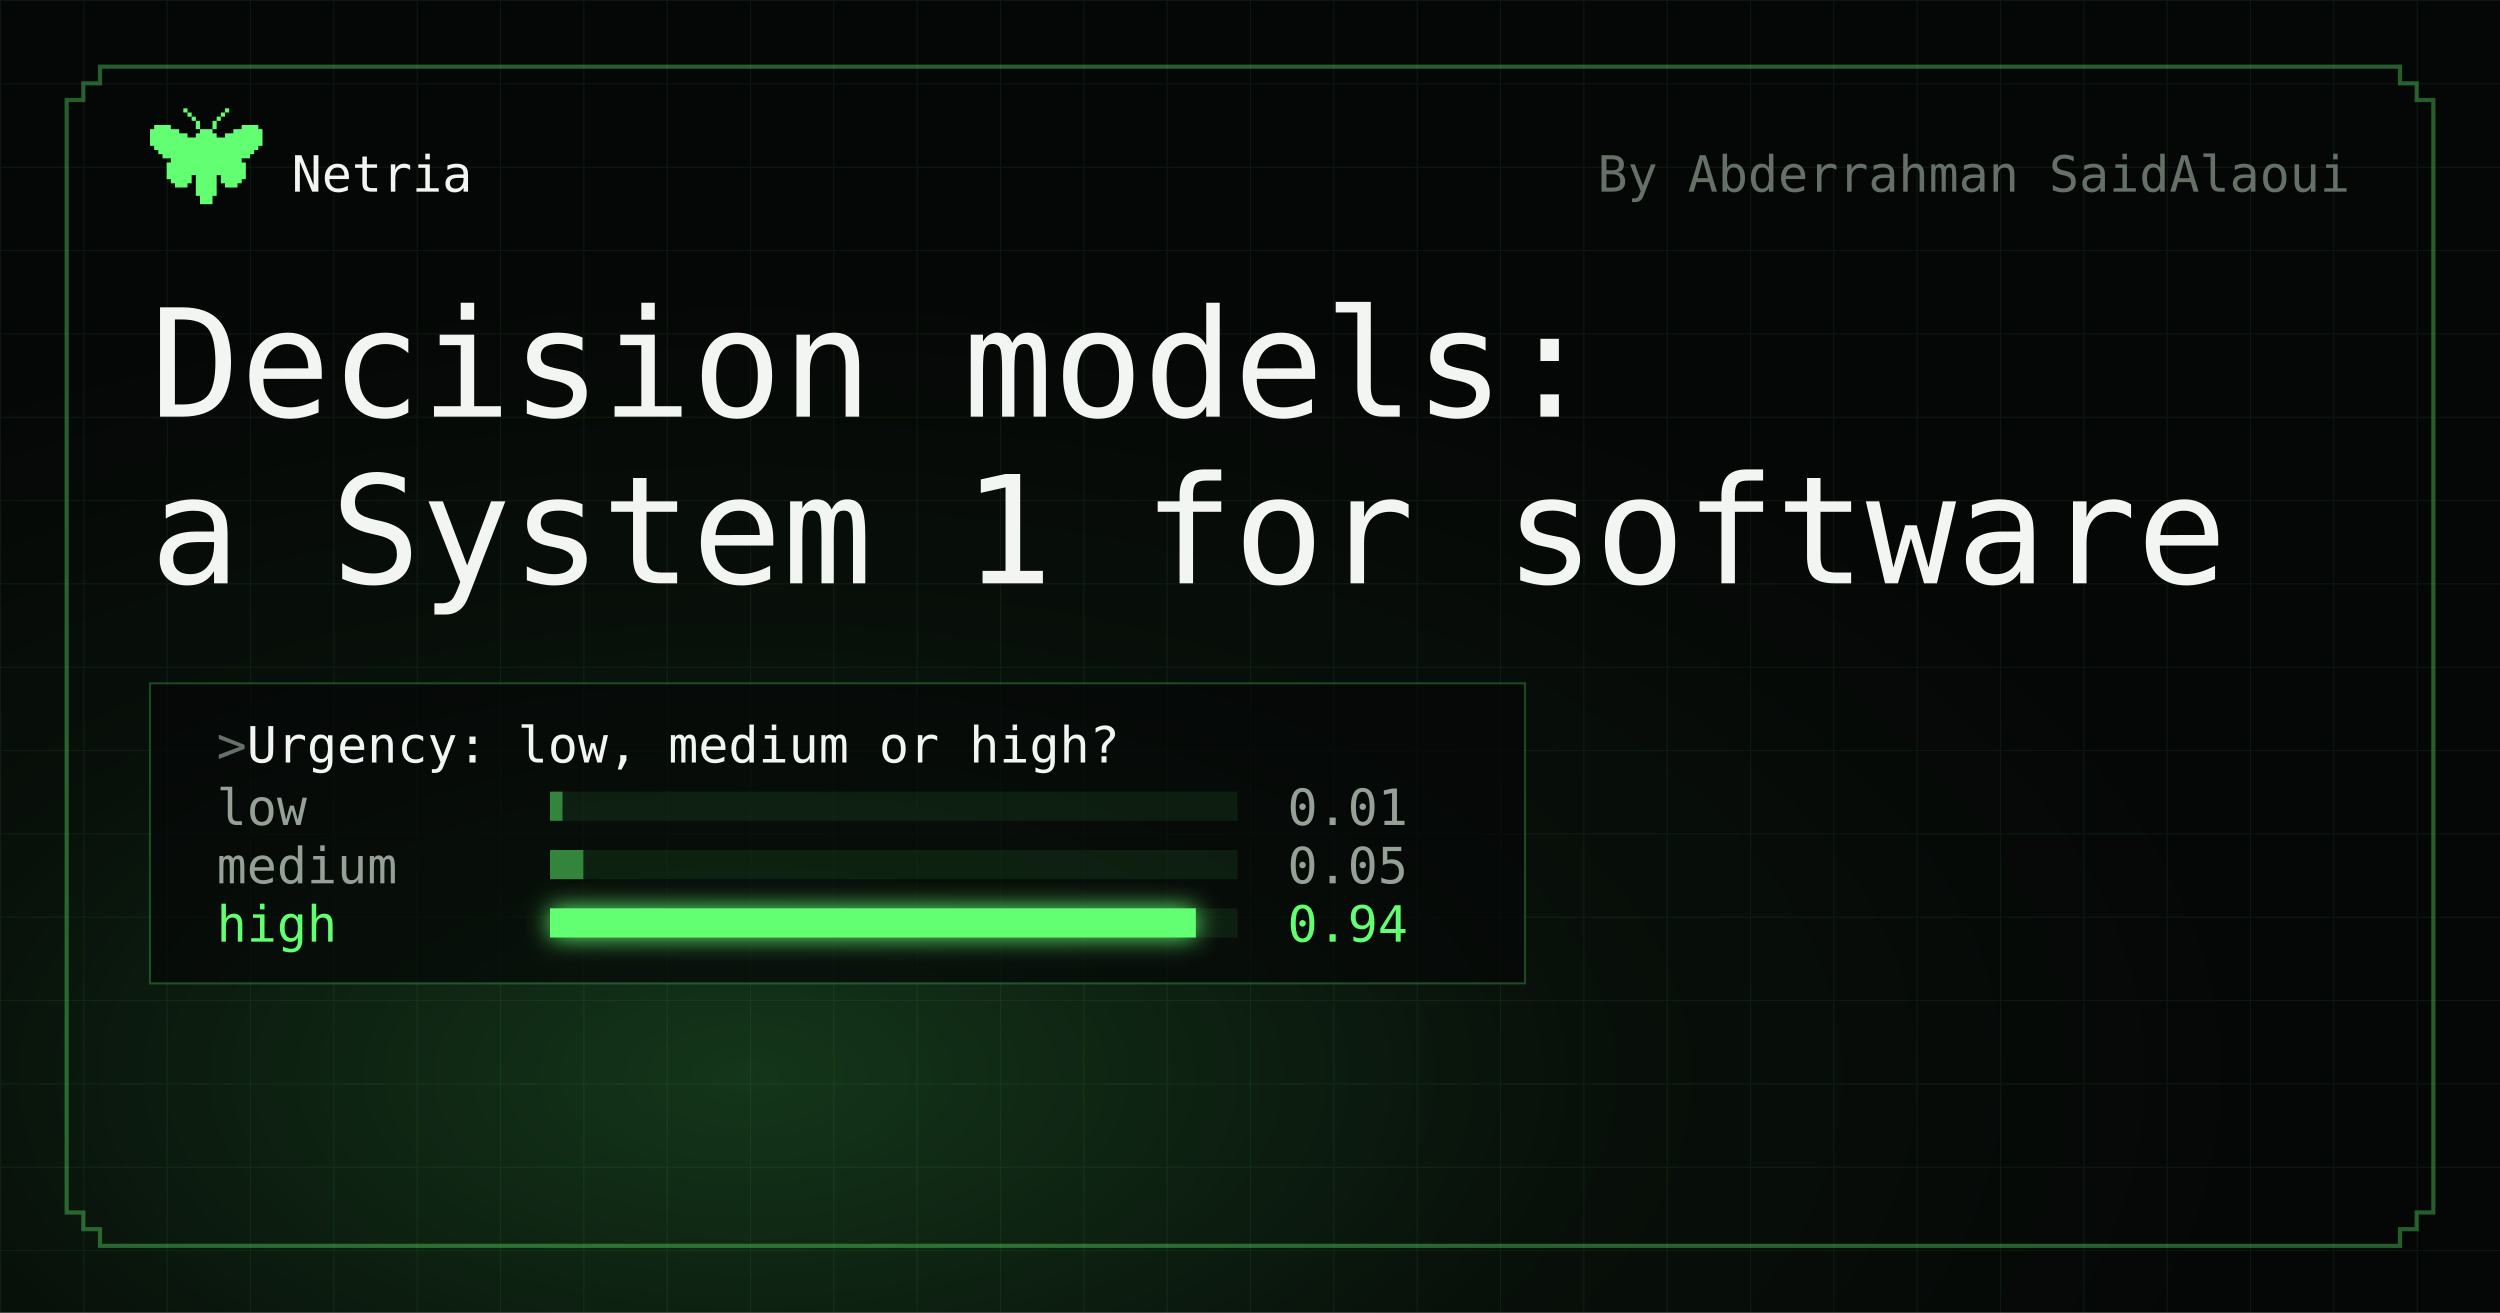
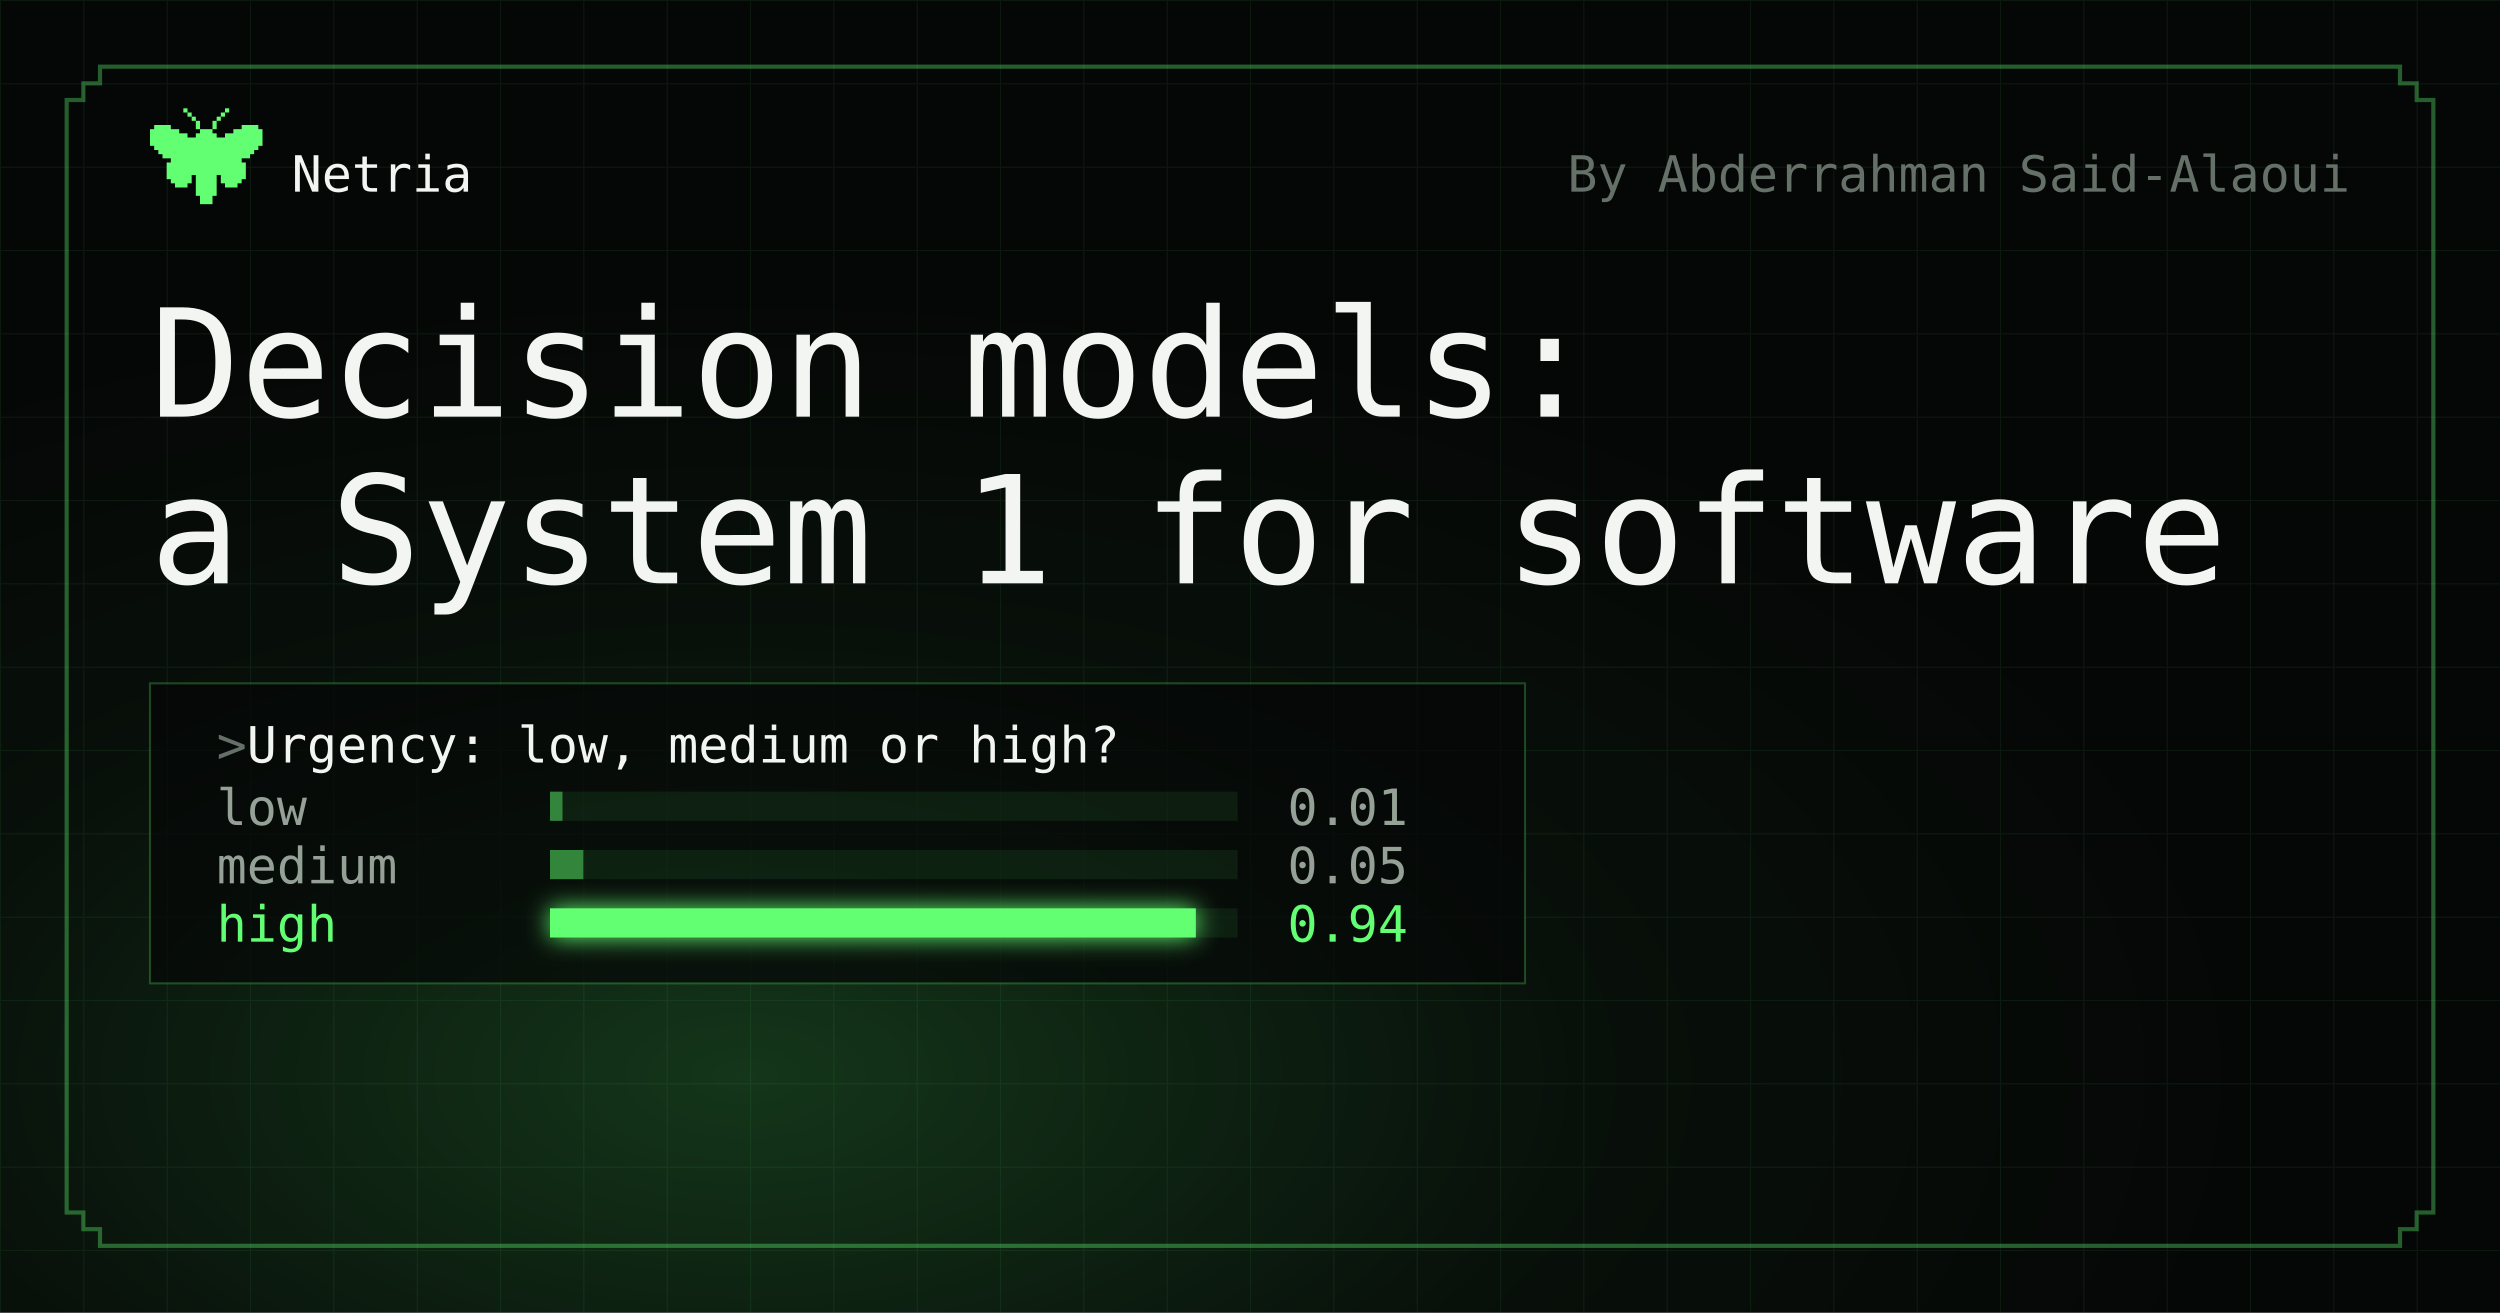
<svg xmlns="http://www.w3.org/2000/svg" width="1200" height="630" viewBox="0 0 1200 630">
  <defs>
    <style>
      @font-face {
        font-family: "Fusion Pixel";
        src: url("fonts/fusion-pixel-12px-monospaced-latin.otf.woff2") format("woff2");
      }
      text { font-family: "Fusion Pixel", "Silkscreen", monospace; }
    </style>
    <pattern id="grid" width="40" height="40" patternUnits="userSpaceOnUse">
      <path d="M40 0H0V40" fill="none" stroke="#63ff72" stroke-opacity=".07" />
    </pattern>
    <radialGradient id="haze" cx="30%" cy="82%" r="60%">
      <stop offset="0" stop-color="#14361a" />
      <stop offset=".55" stop-color="#08100a" />
      <stop offset="1" stop-color="#050706" />
    </radialGradient>
    <filter id="glow" x="-20%" y="-200%" width="140%" height="500%">
      <feGaussianBlur stdDeviation="6" result="blur" />
      <feMerge>
        <feMergeNode in="blur" />
        <feMergeNode in="SourceGraphic" />
      </feMerge>
    </filter>
  </defs>
  <rect width="1200" height="630" fill="#050706" />
  <rect width="1200" height="630" fill="url(#haze)" />
  <rect width="1200" height="630" fill="url(#grid)" />
  <path d="M48 32H1152V40H1160V48H1168V582H1160V590H1152V598H48V590H40V582H32V48H40V40H48Z" fill="none" stroke="#63ff72" stroke-opacity=".35" stroke-width="2" />
  <path transform="translate(72 52) scale(2)" fill="#63ff72" d="M8 0h1v1h-1zM18 0h1v1h-1zM9 1h1v1h-1zM17 1h1v1h-1zM10 2h1v1h-1zM16 2h1v1h-1zM11 3h1v1h-1zM15 3h1v1h-1zM1 4h4v1h-4zM11 4h1v1h-1zM15 4h1v1h-1zM22 4h4v1h-4zM0 5h7v1h-7zM12 5h3v1h-3zM20 5h7v1h-7zM0 6h9v1h-9zM11 6h5v1h-5zM18 6h9v1h-9zM0 7h27v1h-27zM0 8h27v1h-27zM1 9h25v1h-25zM2 10h23v1h-23zM3 11h21v1h-21zM5 12h17v1h-17zM4 13h19v1h-19zM4 14h19v1h-19zM4 15h19v1h-19zM4 16h6v1h-6zM11 16h5v1h-5zM17 16h6v1h-6zM5 17h5v1h-5zM11 17h5v1h-5zM17 17h5v1h-5zM6 18h3v1h-3zM11 18h5v1h-5zM18 18h3v1h-3zM11 19h5v1h-5zM11 20h5v1h-5zM12 21h3v1h-3zM12 22h3v1h-3z" />
  <text x="140" y="92" font-size="24" fill="#f2f5f1">Netria</text>
-   <text x="1128" y="92" font-size="24" fill="#657068" text-anchor="end">By Abderrahman SaidAlaoui</text>
+   <text x="1128" y="92" font-size="24" fill="#657068" text-anchor="end">By Abderrahman Said-Alaoui</text>
  <text x="72" y="200" font-size="72" fill="#f2f5f1">Decision models:</text>
  <text x="72" y="280" font-size="72" fill="#f2f5f1">a System 1 for software</text>
  <g font-size="24">
    <rect x="72" y="328" width="660" height="144" fill="#050706" fill-opacity=".7" stroke="#63ff72" stroke-opacity=".25" />
    <text x="104" y="366" fill="#657068">&gt;<tspan fill="#f2f5f1"> Urgency: low, medium or high?</tspan>
    </text>
    <text x="104" y="396" fill="#95a097">low</text>
    <rect x="264" y="380" width="330" height="14" fill="#63ff72" fill-opacity=".08" />
    <rect x="264" y="380" width="6" height="14" fill="#63ff72" fill-opacity=".45" />
    <text x="618" y="396" fill="#95a097">0.01</text>
    <text x="104" y="424" fill="#95a097">medium</text>
    <rect x="264" y="408" width="330" height="14" fill="#63ff72" fill-opacity=".08" />
    <rect x="264" y="408" width="16" height="14" fill="#63ff72" fill-opacity=".45" />
    <text x="618" y="424" fill="#95a097">0.05</text>
    <text x="104" y="452" fill="#63ff72">high</text>
    <rect x="264" y="436" width="330" height="14" fill="#63ff72" fill-opacity=".08" />
    <rect x="264" y="436" width="310" height="14" fill="#63ff72" filter="url(#glow)" />
    <text x="618" y="452" fill="#63ff72">0.94</text>
  </g>
</svg>
